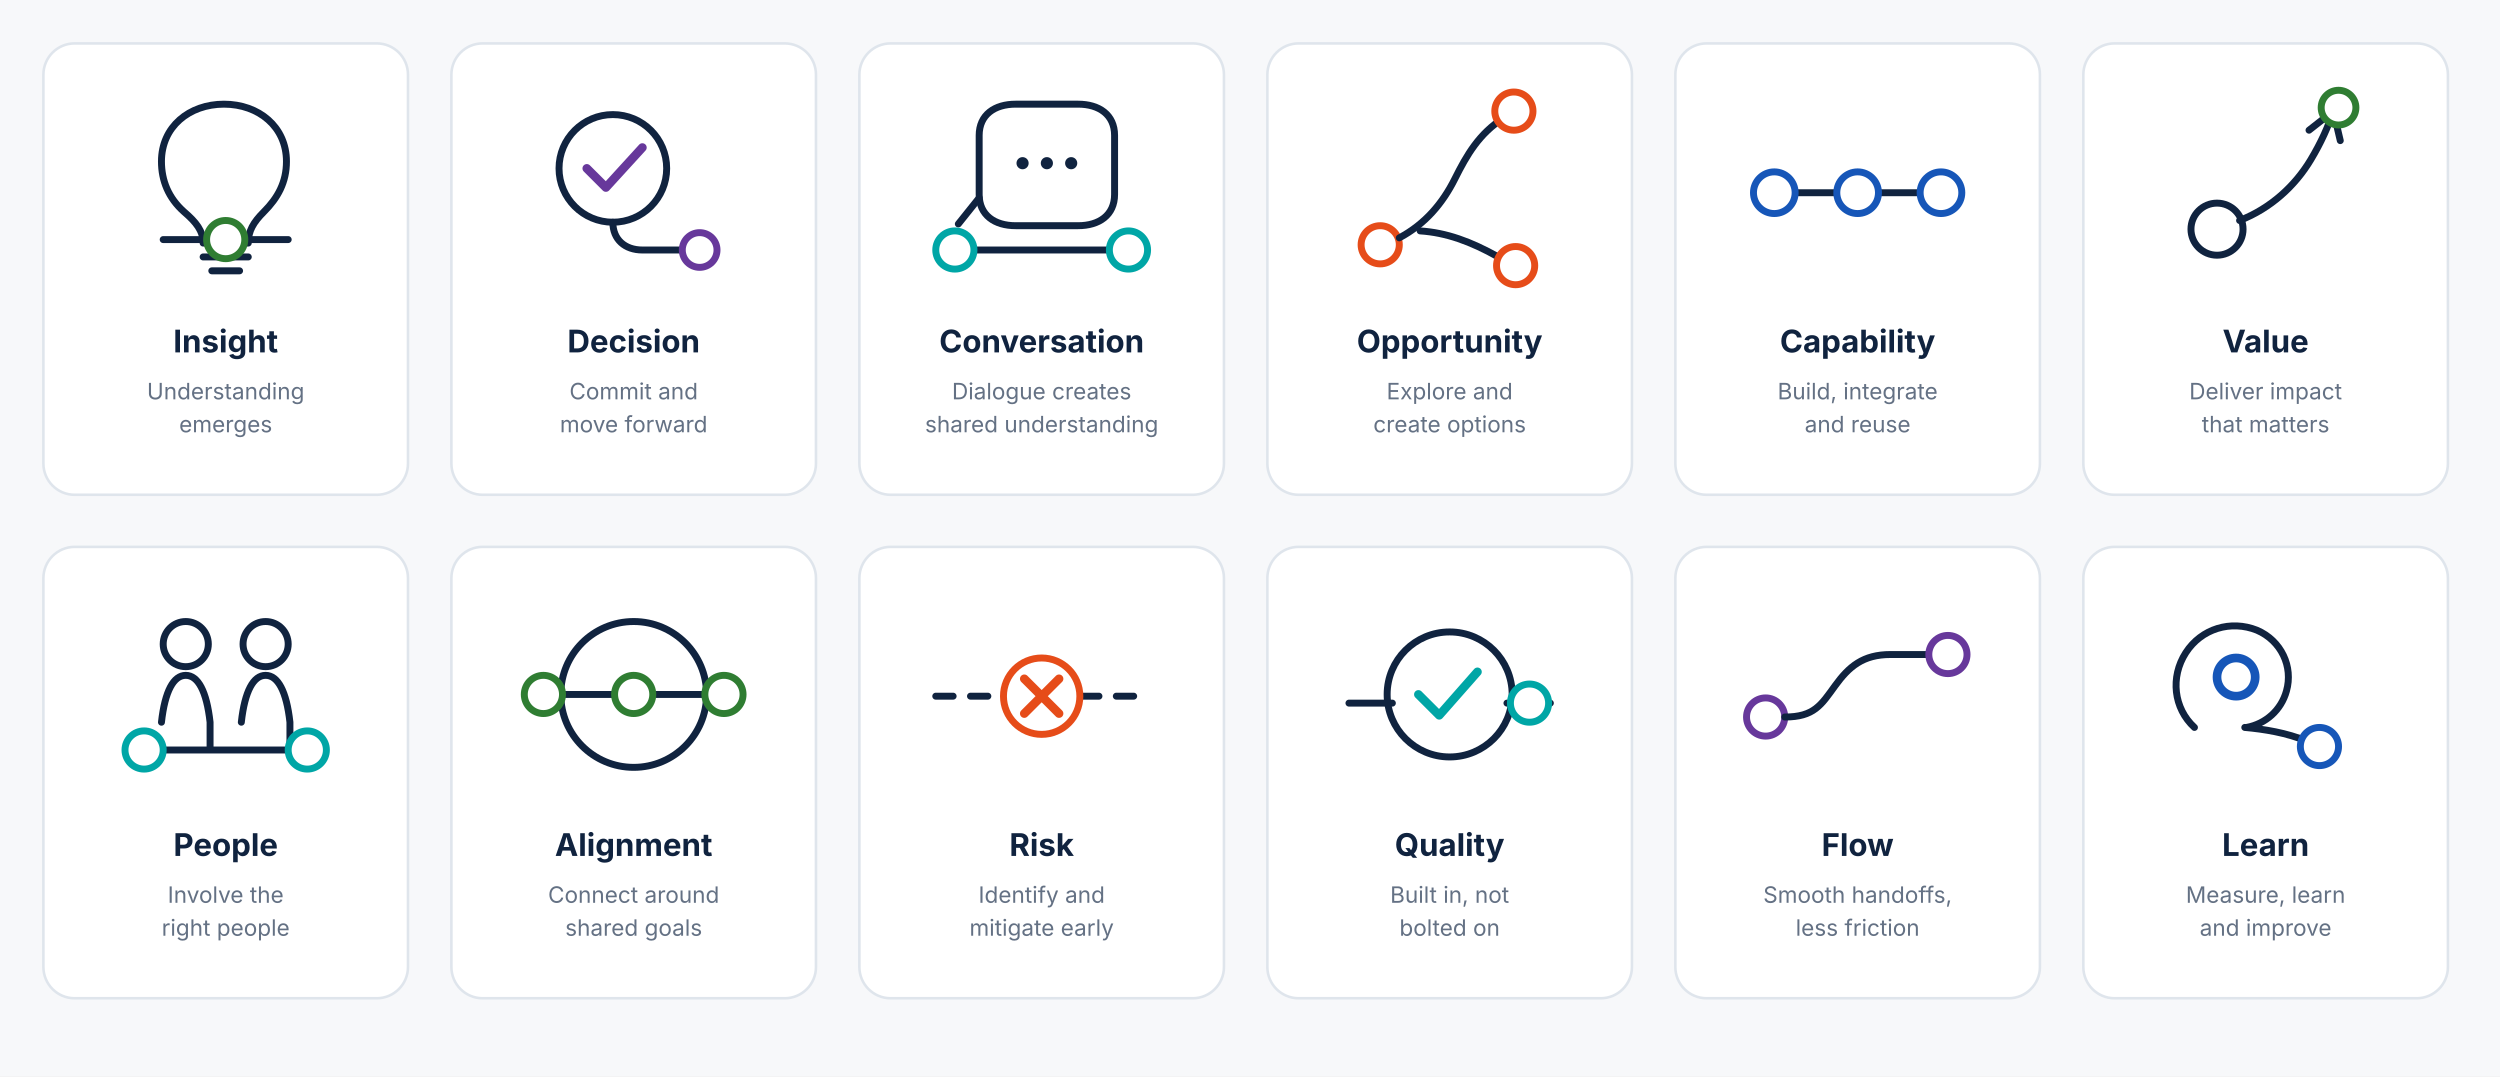
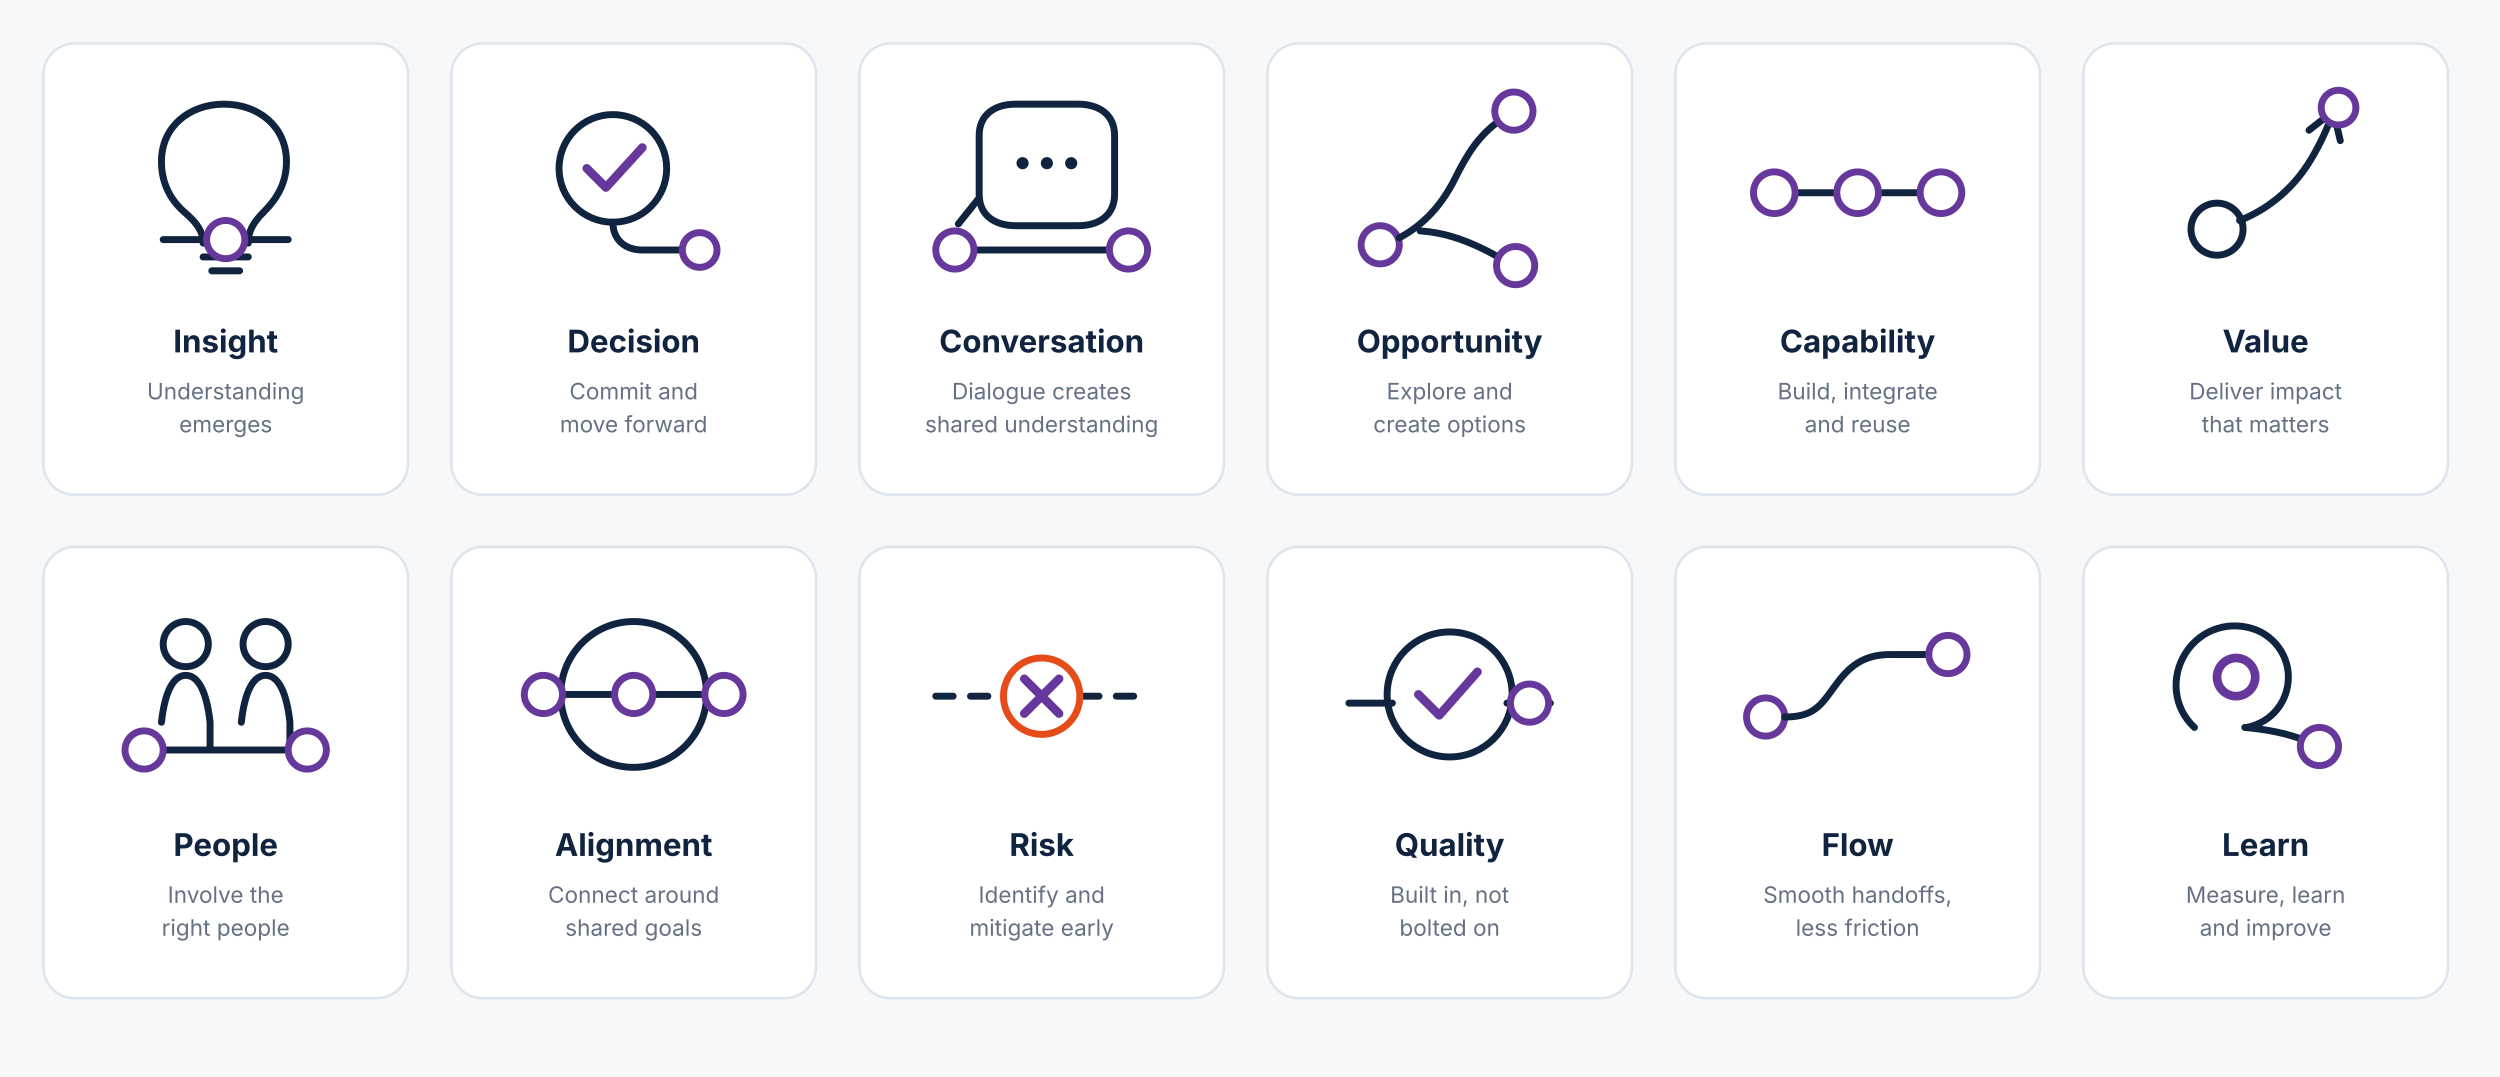
- <svg xmlns="http://www.w3.org/2000/svg" width="1440" height="620" viewBox="0 0 1440 620" role="img" aria-labelledby="title description">
-   <defs>
-     <style>
-       
+ <svg xmlns="http://www.w3.org/2000/svg" width="1440" height="620" viewBox="0 0 1440 620" role="img" aria-labelledby="title description" version="1.1" id="svg258">
+   <defs id="defs110">
+     <style id="style4">
+ 
      :root, svg {
        --apiops-ink: #10233f;
        --apiops-muted: #647184;
        --apiops-paper: #ffffff;
        --apiops-border: #dfe5ec;
        --apiops-accent: #67389b;
      }
.base {
        fill: none;
        stroke: var(--apiops-ink, #10233f);
        stroke-width: 4;
        stroke-linecap: round;
        stroke-linejoin: round;
      }

      .fine {
        fill: none;
        stroke: var(--apiops-ink, #10233f);
        stroke-width: 3;
        stroke-linecap: round;
        stroke-linejoin: round;
      }

      .accent {
-         fill: none;
-         stroke: var(--apiops-accent, currentColor);
+         fill: var(--apiops-accent, currentColor);
+         stroke: none;
        stroke-width: 5;
        stroke-linecap: round;
        stroke-linejoin: round;
      }

      .station {
-         fill: var(--apiops-paper, #ffffff);
-         stroke: var(--apiops-accent, currentColor);
+         fill: var(--apiops-accent, currentColor);
+         stroke: none;
        stroke-width: 4;
      }

      .label {
        font-family: Inter, Arial, sans-serif;
        font-size: 18px;
        font-weight: 700;
        fill: var(--apiops-ink, #10233f);
        text-anchor: middle;
      }

      .description {
        font-family: Inter, Arial, sans-serif;
        font-size: 13px;
        font-weight: 400;
        fill: var(--apiops-muted, #647184);
        text-anchor: middle;
      }

      .tile {
        fill: var(--apiops-paper, #ffffff);
        stroke: var(--apiops-border, #dfe5ec);
        stroke-width: 1.5;
      }
    </style>
    <symbol id="icon-insight" viewBox="0 0 120 120">
-       <path d="M36 72            C27 64 23 54 23 43            C23 23 39 10 59 10            C79 10 95 23 95 43            C95 55 90 64 82 72            C76 78 73 83 73 90            H47            C47 83 43 78 36 72Z" class="base" />
-       <path d="M47 98 H73" class="base" />
-       <path d="M52 106 H68" class="base" />
-       <path d="M24 88 H96" class="base" />
-       <circle cx="60" cy="88" r="11" class="station" />
+       <path d="M36 72            C27 64 23 54 23 43            C23 23 39 10 59 10            C79 10 95 23 95 43            C95 55 90 64 82 72            C76 78 73 83 73 90            H47            C47 83 43 78 36 72Z" class="base" id="path6" />
+       <path d="M47 98 H73" class="base" id="path8" />
+       <path d="M52 106 H68" class="base" id="path10" />
+       <path d="M24 88 H96" class="base" id="path12" />
+       <circle cx="60" cy="88" r="11" id="accent-outline-1-interior" fill="var(--apiops-paper, #ffffff)" stroke="none" />
+       <path style="color:#000000" d="m 60,75 c -7.156,0 -13,5.844 -13,13 0,7.156 5.844,13 13,13 7.156,0 13,-5.844 13,-13 0,-7.156 -5.844,-13 -13,-13 z m 0,4 c 4.994,0 9,4.006 9,9 0,4.994 -4.006,9 -9,9 -4.994,0 -9,-4.006 -9,-9 0,-4.994 4.006,-9 9,-9 z" id="accent-outline-1" fill="#67389b" stroke="none" />
    </symbol>
    <symbol id="icon-decision" viewBox="0 0 120 120">
-       <circle cx="48" cy="47" r="31" class="base" />
-       <path d="M33 47 L44 58 L65 35" class="accent" />
-       <path d="M48 78            C48 88 55 94 65 94            H91" class="base" />
-       <circle cx="98" cy="94" r="10" class="station" />
+       <circle cx="48" cy="47" r="31" class="base" id="circle16" />
+       <path style="color:#000000" d="m 66.686,33.154 a 2.5,2.5 0 0 0 -3.531,0.16 l -19.236,21.068 -9.15,-9.15 a 2.5,2.5 0 0 0 -3.535,0 2.5,2.5 0 0 0 0,3.535 l 11,11 a 2.5,2.5 0 0 0 3.613,-0.082 l 21,-23 a 2.5,2.5 0 0 0 -0.16,-3.531 z" id="accent-outline-2" fill="#67389b" stroke="none" />
+       <path d="M48 78            C48 88 55 94 65 94            H91" class="base" id="path19" />
+       <circle cx="98" cy="94" r="10" id="accent-outline-3-interior" fill="var(--apiops-paper, #ffffff)" stroke="none" />
+       <path style="color:#000000" d="m 98,82 c -6.604,0 -12,5.396 -12,12 0,6.604 5.396,12 12,12 6.604,0 12,-5.396 12,-12 0,-6.604 -5.396,-12 -12,-12 z m 0,4 c 4.442,0 8,3.558 8,8 0,4.442 -3.558,8 -8,8 -4.442,0 -8,-3.558 -8,-8 0,-4.442 3.558,-8 8,-8 z" id="accent-outline-3" fill="#67389b" stroke="none" />
    </symbol>
    <symbol id="icon-conversation" viewBox="0 0 140 120">
-       <path d="M34 28            C34 16 43 10 55 10            H91            C103 10 112 16 112 28            V62            C112 74 103 80 91 80            H55            C43 80 34 74 34 62Z" class="base" />
-       <path d="M34 64 L22 79" class="base" />
-       <circle cx="59" cy="44" r="3.5" fill="var(--apiops-ink, #10233f)" />
-       <circle cx="73" cy="44" r="3.5" fill="var(--apiops-ink, #10233f)" />
-       <circle cx="87" cy="44" r="3.5" fill="var(--apiops-ink, #10233f)" />
-       <path d="M20 94 H120" class="base" />
-       <circle cx="20" cy="94" r="11" class="station" />
-       <circle cx="120" cy="94" r="11" class="station" />
+       <path d="M34 28            C34 16 43 10 55 10            H91            C103 10 112 16 112 28            V62            C112 74 103 80 91 80            H55            C43 80 34 74 34 62Z" class="base" id="path23" />
+       <path d="M34 64 L22 79" class="base" id="path25" />
+       <circle cx="59" cy="44" r="3.5" fill="var(--apiops-ink, #10233f)" id="circle27" />
+       <circle cx="73" cy="44" r="3.5" fill="var(--apiops-ink, #10233f)" id="circle29" />
+       <circle cx="87" cy="44" r="3.5" fill="var(--apiops-ink, #10233f)" id="circle31" />
+       <path d="M20 94 H120" class="base" id="path33" />
+       <circle cx="20" cy="94" r="11" id="accent-outline-4-interior" fill="var(--apiops-paper, #ffffff)" stroke="none" />
+       <path style="color:#000000" d="m 20,81 c -7.156,0 -13,5.844 -13,13 0,7.156 5.844,13 13,13 7.156,0 13,-5.844 13,-13 0,-7.156 -5.844,-13 -13,-13 z m 0,4 c 4.994,0 9,4.006 9,9 0,4.994 -4.006,9 -9,9 -4.994,0 -9,-4.006 -9,-9 0,-4.994 4.006,-9 9,-9 z" id="accent-outline-4" fill="#67389b" stroke="none" />
+       <circle cx="120" cy="94" r="11" id="accent-outline-5-interior" fill="var(--apiops-paper, #ffffff)" stroke="none" />
+       <path style="color:#000000" d="m 120,81 c -7.156,0 -13,5.844 -13,13 0,7.156 5.844,13 13,13 7.156,0 13,-5.844 13,-13 0,-7.156 -5.844,-13 -13,-13 z m 0,4 c 4.994,0 9,4.006 9,9 0,4.994 -4.006,9 -9,9 -4.994,0 -9,-4.006 -9,-9 0,-4.994 4.006,-9 9,-9 z" id="accent-outline-5" fill="#67389b" stroke="none" />
    </symbol>
    <symbol id="icon-opportunity" viewBox="0 0 130 120">
-       <circle cx="25" cy="91" r="11" class="station" />
-       <path d="M36 87            C51 79 61 67 68 53            C75 39 82 27 96 18" class="base" />
-       <path d="M48 83            C63 84 77 89 93 98" class="base" />
-       <circle cx="102" cy="14" r="11" class="station" />
-       <circle cx="103" cy="103" r="11" class="station" />
+       <circle cx="25" cy="91" r="11" id="accent-outline-6-interior" fill="var(--apiops-paper, #ffffff)" stroke="none" />
+       <path style="color:#000000" d="m 25,78 c -7.156,0 -13,5.844 -13,13 0,7.156 5.844,13 13,13 7.156,0 13,-5.844 13,-13 0,-7.156 -5.844,-13 -13,-13 z m 0,4 c 4.994,0 9,4.006 9,9 0,4.994 -4.006,9 -9,9 -4.994,0 -9,-4.006 -9,-9 0,-4.994 4.006,-9 9,-9 z" id="accent-outline-6" fill="#67389b" stroke="none" />
+       <path d="M36 87            C51 79 61 67 68 53            C75 39 82 27 96 18" class="base" id="path39" />
+       <path d="M48 83            C63 84 77 89 93 98" class="base" id="path41" />
+       <circle cx="102" cy="14" r="11" id="accent-outline-7-interior" fill="var(--apiops-paper, #ffffff)" stroke="none" />
+       <path style="color:#000000" d="m 102,1 c -7.156,0 -13,5.844 -13,13 0,7.156 5.844,13 13,13 7.156,0 13,-5.844 13,-13 0,-7.156 -5.844,-13 -13,-13 z m 0,4 c 4.994,0 9,4.006 9,9 0,4.994 -4.006,9 -9,9 -4.994,0 -9,-4.006 -9,-9 0,-4.994 4.006,-9 9,-9 z" id="accent-outline-7" fill="#67389b" stroke="none" />
+       <circle cx="103" cy="103" r="11" id="accent-outline-8-interior" fill="var(--apiops-paper, #ffffff)" stroke="none" />
+       <path style="color:#000000" d="m 103,90 c -7.156,0 -13,5.844 -13,13 0,7.156 5.844,13 13,13 7.156,0 13,-5.844 13,-13 0,-7.156 -5.844,-13 -13,-13 z m 0,4 c 4.994,0 9,4.006 9,9 0,4.994 -4.006,9 -9,9 -4.994,0 -9,-4.006 -9,-9 0,-4.994 4.006,-9 9,-9 z" id="accent-outline-8" fill="#67389b" stroke="none" />
    </symbol>
    <symbol id="icon-capability" viewBox="0 0 140 120">
-       <path d="M22 61 H118" class="base" />
-       <circle cx="22" cy="61" r="12" class="station" />
-       <circle cx="70" cy="61" r="12" class="station" />
-       <circle cx="118" cy="61" r="12" class="station" />
+       <path d="M22 61 H118" class="base" id="path46" />
+       <circle cx="22" cy="61" r="12" id="accent-outline-9-interior" fill="var(--apiops-paper, #ffffff)" stroke="none" />
+       <path style="color:#000000" d="M 22,47 C 14.292,47 8,53.292 8,61 8,68.708 14.292,75 22,75 29.708,75 36,68.708 36,61 36,53.292 29.708,47 22,47 Z m 0,4 c 5.547,0 10,4.453 10,10 0,5.547 -4.453,10 -10,10 -5.547,0 -10,-4.453 -10,-10 0,-5.547 4.453,-10 10,-10 z" id="accent-outline-9" fill="#67389b" stroke="none" />
+       <circle cx="70" cy="61" r="12" id="accent-outline-10-interior" fill="var(--apiops-paper, #ffffff)" stroke="none" />
+       <path style="color:#000000" d="m 70,47 c -7.708,0 -14,6.292 -14,14 0,7.708 6.292,14 14,14 7.708,0 14,-6.292 14,-14 0,-7.708 -6.292,-14 -14,-14 z m 0,4 c 5.547,0 10,4.453 10,10 0,5.547 -4.453,10 -10,10 -5.547,0 -10,-4.453 -10,-10 0,-5.547 4.453,-10 10,-10 z" id="accent-outline-10" fill="#67389b" stroke="none" />
+       <circle cx="118" cy="61" r="12" id="accent-outline-11-interior" fill="var(--apiops-paper, #ffffff)" stroke="none" />
+       <path style="color:#000000" d="m 118,47 c -7.708,0 -14,6.292 -14,14 0,7.708 6.292,14 14,14 7.708,0 14,-6.292 14,-14 0,-7.708 -6.292,-14 -14,-14 z m 0,4 c 5.547,0 10,4.453 10,10 0,5.547 -4.453,10 -10,10 -5.547,0 -10,-4.453 -10,-10 0,-5.547 4.453,-10 10,-10 z" id="accent-outline-11" fill="#67389b" stroke="none" />
    </symbol>
    <symbol id="icon-value" viewBox="0 0 130 120">
-       <circle cx="37" cy="82" r="15" class="base" />
-       <path d="M50 77            C68 70 82 57 91 42            C97 32 101 23 104 14" class="base" />
-       <path d="M90 25 L104 14 L108 31" class="base" />
-       <circle cx="107" cy="12" r="10" class="station" />
+       <circle cx="37" cy="82" r="15" class="base" id="circle52" />
+       <path d="M50 77            C68 70 82 57 91 42            C97 32 101 23 104 14" class="base" id="path54" />
+       <path d="M90 25 L104 14 L108 31" class="base" id="path56" />
+       <circle cx="107" cy="12" r="10" id="accent-outline-12-interior" fill="var(--apiops-paper, #ffffff)" stroke="none" />
+       <path style="color:#000000" d="m 107,0 c -6.604,0 -12,5.396 -12,12 0,6.604 5.396,12 12,12 6.604,0 12,-5.396 12,-12 0,-6.604 -5.396,-12 -12,-12 z m 0,4 c 4.442,0 8,3.558 8,8 0,4.442 -3.558,8 -8,8 -4.442,0 -8,-3.558 -8,-8 0,-4.442 3.558,-8 8,-8 z" id="accent-outline-12" fill="#67389b" stroke="none" />
    </symbol>
    <symbol id="icon-people" viewBox="0 0 150 120">
-       <circle cx="52" cy="31" r="13" class="base" />
-       <circle cx="98" cy="31" r="13" class="base" />
-       <path d="M38 76            C40 58 45 49 52 49            C59 49 64 58 66 76            V91" class="base" />
-       <path d="M84 76            C86 58 91 49 98 49            C105 49 110 58 112 76            V91" class="base" />
-       <path d="M28 92 H122" class="base" />
-       <circle cx="28" cy="92" r="11" class="station" />
-       <circle cx="122" cy="92" r="11" class="station" />
+       <circle cx="52" cy="31" r="13" class="base" id="circle60" />
+       <circle cx="98" cy="31" r="13" class="base" id="circle62" />
+       <path d="M38 76            C40 58 45 49 52 49            C59 49 64 58 66 76            V91" class="base" id="path64" />
+       <path d="M84 76            C86 58 91 49 98 49            C105 49 110 58 112 76            V91" class="base" id="path66" />
+       <path d="M28 92 H122" class="base" id="path68" />
+       <circle cx="28" cy="92" r="11" id="accent-outline-13-interior" fill="var(--apiops-paper, #ffffff)" stroke="none" />
+       <path style="color:#000000" d="m 28,79 c -7.156,0 -13,5.844 -13,13 0,7.156 5.844,13 13,13 7.156,0 13,-5.844 13,-13 0,-7.156 -5.844,-13 -13,-13 z m 0,4 c 4.994,0 9,4.006 9,9 0,4.994 -4.006,9 -9,9 -4.994,0 -9,-4.006 -9,-9 0,-4.994 4.006,-9 9,-9 z" id="accent-outline-13" fill="#67389b" stroke="none" />
+       <circle cx="122" cy="92" r="11" id="accent-outline-14-interior" fill="var(--apiops-paper, #ffffff)" stroke="none" />
+       <path style="color:#000000" d="m 122,79 c -7.156,0 -13,5.844 -13,13 0,7.156 5.844,13 13,13 7.156,0 13,-5.844 13,-13 0,-7.156 -5.844,-13 -13,-13 z m 0,4 c 4.994,0 9,4.006 9,9 0,4.994 -4.006,9 -9,9 -4.994,0 -9,-4.006 -9,-9 0,-4.994 4.006,-9 9,-9 z" id="accent-outline-14" fill="#67389b" stroke="none" />
    </symbol>
    <symbol id="icon-alignment" viewBox="0 0 150 120">
-       <circle cx="75" cy="60" r="42" class="base" />
-       <path d="M23 60 H127" class="base" />
-       <circle cx="23" cy="60" r="11" class="station" />
-       <circle cx="75" cy="60" r="11" class="station" />
-       <circle cx="127" cy="60" r="11" class="station" />
+       <circle cx="75" cy="60" r="42" class="base" id="circle73" />
+       <path d="M23 60 H127" class="base" id="path75" />
+       <circle cx="23" cy="60" r="11" id="accent-outline-15-interior" fill="var(--apiops-paper, #ffffff)" stroke="none" />
+       <path style="color:#000000" d="m 23,47 c -7.156,0 -13,5.844 -13,13 0,7.156 5.844,13 13,13 7.156,0 13,-5.844 13,-13 0,-7.156 -5.844,-13 -13,-13 z m 0,4 c 4.994,0 9,4.006 9,9 0,4.994 -4.006,9 -9,9 -4.994,0 -9,-4.006 -9,-9 0,-4.994 4.006,-9 9,-9 z" id="accent-outline-15" fill="#67389b" stroke="none" />
+       <circle cx="75" cy="60" r="11" id="accent-outline-16-interior" fill="var(--apiops-paper, #ffffff)" stroke="none" />
+       <path style="color:#000000" d="m 75,47 c -7.156,0 -13,5.844 -13,13 0,7.156 5.844,13 13,13 7.156,0 13,-5.844 13,-13 0,-7.156 -5.844,-13 -13,-13 z m 0,4 c 4.994,0 9,4.006 9,9 0,4.994 -4.006,9 -9,9 -4.994,0 -9,-4.006 -9,-9 0,-4.994 4.006,-9 9,-9 z" id="accent-outline-16" fill="#67389b" stroke="none" />
+       <circle cx="127" cy="60" r="11" id="accent-outline-17-interior" fill="var(--apiops-paper, #ffffff)" stroke="none" />
+       <path style="color:#000000" d="m 127,47 c -7.156,0 -13,5.844 -13,13 0,7.156 5.844,13 13,13 7.156,0 13,-5.844 13,-13 0,-7.156 -5.844,-13 -13,-13 z m 0,4 c 4.994,0 9,4.006 9,9 0,4.994 -4.006,9 -9,9 -4.994,0 -9,-4.006 -9,-9 0,-4.994 4.006,-9 9,-9 z" id="accent-outline-17" fill="#67389b" stroke="none" />
    </symbol>
    <symbol id="icon-risk" viewBox="0 0 150 120">
-       <path d="M14 61 H52" class="base" stroke-dasharray="10 10" />
-       <path d="M98 61 H136" class="base" stroke-dasharray="10 10" />
-       <circle cx="75" cy="61" r="22" fill="#ffffff" stroke="currentColor" stroke-width="4" />
-       <path d="M65 51 L85 71            M85 51 L65 71" class="accent" />
+       <path d="M14 61 H52" class="base" stroke-dasharray="10 10" id="path81" />
+       <path d="M98 61 H136" class="base" stroke-dasharray="10 10" id="path83" />
+       <circle cx="75" cy="61" r="22" fill="#ffffff" stroke="currentColor" stroke-width="4" id="circle85" />
+       <path style="color:#000000" d="m 65,48.5 a 2.5,2.5 0 0 0 -1.768,0.732 2.5,2.5 0 0 0 0,3.535 L 71.465,61 63.232,69.232 a 2.5,2.5 0 0 0 0,3.535 2.5,2.5 0 0 0 3.535,0 L 75,64.535 l 8.232,8.232 a 2.5,2.5 0 0 0 3.535,0 2.5,2.5 0 0 0 0,-3.535 L 78.535,61 86.768,52.768 a 2.5,2.5 0 0 0 0,-3.535 2.5,2.5 0 0 0 -3.535,0 L 75,57.465 66.768,49.232 A 2.5,2.5 0 0 0 65,48.5 Z" id="accent-outline-18" fill="#67389b" stroke="none" />
    </symbol>
    <symbol id="icon-quality" viewBox="0 0 150 120">
-       <path d="M17 65 H42" class="base" />
-       <circle cx="75" cy="60" r="36" class="base" />
-       <path d="M57 60 L69 72 L91 47" class="accent" />
-       <path d="M108 65 H133" class="base" />
-       <circle cx="121" cy="65" r="11" class="station" />
+       <path d="M17 65 H42" class="base" id="path89" />
+       <circle cx="75" cy="60" r="36" class="base" id="circle91" />
+       <path style="color:#000000" d="m 90.84,44.506 a 2.5,2.5 0 0 0 -1.717,0.842 l -20.24,23 -10.115,-10.115 a 2.5,2.5 0 0 0 -3.535,0 2.5,2.5 0 0 0 0,3.535 l 12,12 a 2.5,2.5 0 0 0 3.645,-0.115 l 22,-25 a 2.5,2.5 0 0 0 -0.225,-3.529 2.5,2.5 0 0 0 -1.812,-0.617 z" id="accent-outline-19" fill="#67389b" stroke="none" />
+       <path d="M108 65 H133" class="base" id="path94" />
+       <circle cx="121" cy="65" r="11" id="accent-outline-20-interior" fill="var(--apiops-paper, #ffffff)" stroke="none" />
+       <path style="color:#000000" d="m 121,52 c -7.156,0 -13,5.844 -13,13 0,7.156 5.844,13 13,13 7.156,0 13,-5.844 13,-13 0,-7.156 -5.844,-13 -13,-13 z m 0,4 c 4.994,0 9,4.006 9,9 0,4.994 -4.006,9 -9,9 -4.994,0 -9,-4.006 -9,-9 0,-4.994 4.006,-9 9,-9 z" id="accent-outline-20" fill="#67389b" stroke="none" />
    </symbol>
    <symbol id="icon-flow" viewBox="0 0 150 120">
-       <circle cx="22" cy="73" r="11" class="station" />
-       <path d="M33 73            C50 73 54 66 62 55            C70 44 78 37 94 37            H116" class="base" />
-       <circle cx="127" cy="37" r="11" class="station" />
+       <circle cx="22" cy="73" r="11" id="accent-outline-21-interior" fill="var(--apiops-paper, #ffffff)" stroke="none" />
+       <path style="color:#000000" d="M 22,60 C 14.844,60 9,65.844 9,73 9,80.156 14.844,86 22,86 29.156,86 35,80.156 35,73 35,65.844 29.156,60 22,60 Z m 0,4 c 4.994,0 9,4.006 9,9 0,4.994 -4.006,9 -9,9 -4.994,0 -9,-4.006 -9,-9 0,-4.994 4.006,-9 9,-9 z" id="accent-outline-21" fill="#67389b" stroke="none" />
+       <path d="M33 73            C50 73 54 66 62 55            C70 44 78 37 94 37            H116" class="base" id="path99" />
+       <circle cx="127" cy="37" r="11" id="accent-outline-22-interior" fill="var(--apiops-paper, #ffffff)" stroke="none" />
+       <path style="color:#000000" d="m 127,24 c -7.156,0 -13,5.844 -13,13 0,7.156 5.844,13 13,13 7.156,0 13,-5.844 13,-13 0,-7.156 -5.844,-13 -13,-13 z m 0,4 c 4.994,0 9,4.006 9,9 0,4.994 -4.006,9 -9,9 -4.994,0 -9,-4.006 -9,-9 0,-4.994 4.006,-9 9,-9 z" id="accent-outline-22" fill="#67389b" stroke="none" />
    </symbol>
    <symbol id="icon-learn" viewBox="0 0 140 120">
-       <path d="M29 79            C17 68 15 50 24 36            C33 22 50 17 65 23            C79 29 86 44 82 58            C79 69 70 77 59 79" class="base" />
-       <path d="M58 79            C69 80 82 82 94 87" class="base" />
-       <circle cx="101" cy="90" r="11" class="station" />
-       <circle cx="53" cy="50" r="11" class="accent" />
+       <path d="M29 79            C17 68 15 50 24 36            C33 22 50 17 65 23            C79 29 86 44 82 58            C79 69 70 77 59 79" class="base" id="path103" />
+       <path d="M58 79            C69 80 82 82 94 87" class="base" id="path105" />
+       <circle cx="101" cy="90" r="11" id="accent-outline-23-interior" fill="var(--apiops-paper, #ffffff)" stroke="none" />
+       <path style="color:#000000" d="m 101,77 c -7.156,0 -13,5.844 -13,13 0,7.156 5.844,13 13,13 7.156,0 13,-5.844 13,-13 0,-7.156 -5.844,-13 -13,-13 z m 0,4 c 4.994,0 9,4.006 9,9 0,4.994 -4.006,9 -9,9 -4.994,0 -9,-4.006 -9,-9 0,-4.994 4.006,-9 9,-9 z" id="accent-outline-23" fill="#67389b" stroke="none" />
+       <path style="color:#000000" d="m 53,36.5 c -7.426,0 -13.5,6.074 -13.5,13.5 0,7.426 6.074,13.5 13.5,13.5 7.426,0 13.5,-6.074 13.5,-13.5 0,-7.426 -6.074,-13.5 -13.5,-13.5 z m 0,5 c 4.724,0 8.5,3.776 8.5,8.5 0,4.724 -3.776,8.5 -8.5,8.5 -4.724,0 -8.5,-3.776 -8.5,-8.5 0,-4.724 3.776,-8.5 8.5,-8.5 z" id="accent-outline-24" fill="#67389b" stroke="none" />
    </symbol>
  </defs>
-   <rect width="1440" height="620" fill="#f7f8fa" />
-   <g transform="translate(25 25)" color="#2F7D32">
-     <rect width="210" height="260" rx="18" class="tile" />
-     <use href="#icon-insight" x="45" y="25" width="120" height="120" />
-     <text x="105" y="178" class="label">Insight</text>
-     <text x="105" y="205" class="description">Understanding</text>
-     <text x="105" y="224" class="description">emerges</text>
-   </g>
-   <g transform="translate(260 25)" color="#67389B">
-     <rect width="210" height="260" rx="18" class="tile" />
-     <use href="#icon-decision" x="45" y="25" width="120" height="120" />
-     <text x="105" y="178" class="label">Decision</text>
-     <text x="105" y="205" class="description">Commit and</text>
-     <text x="105" y="224" class="description">move forward</text>
-   </g>
-   <g transform="translate(495 25)" color="#00A6A6">
-     <rect width="210" height="260" rx="18" class="tile" />
-     <use href="#icon-conversation" x="35" y="25" width="140" height="120" />
-     <text x="105" y="178" class="label">Conversation</text>
-     <text x="105" y="205" class="description">Dialogue creates</text>
-     <text x="105" y="224" class="description">shared understanding</text>
-   </g>
-   <g transform="translate(730 25)" color="#E64C19">
-     <rect width="210" height="260" rx="18" class="tile" />
-     <use href="#icon-opportunity" x="40" y="25" width="130" height="120" />
-     <text x="105" y="178" class="label">Opportunity</text>
-     <text x="105" y="205" class="description">Explore and</text>
-     <text x="105" y="224" class="description">create options</text>
-   </g>
-   <g transform="translate(965 25)" color="#1656B8">
-     <rect width="210" height="260" rx="18" class="tile" />
-     <use href="#icon-capability" x="35" y="25" width="140" height="120" />
-     <text x="105" y="178" class="label">Capability</text>
-     <text x="105" y="205" class="description">Build, integrate</text>
-     <text x="105" y="224" class="description">and reuse</text>
-   </g>
-   <g transform="translate(1200 25)" color="#2F7D32">
-     <rect width="210" height="260" rx="18" class="tile" />
-     <use href="#icon-value" x="40" y="25" width="130" height="120" />
-     <text x="105" y="178" class="label">Value</text>
-     <text x="105" y="205" class="description">Deliver impact</text>
-     <text x="105" y="224" class="description">that matters</text>
-   </g>
-   <g transform="translate(25 315)" color="#00A6A6">
-     <rect width="210" height="260" rx="18" class="tile" />
-     <use href="#icon-people" x="30" y="25" width="150" height="120" />
-     <text x="105" y="178" class="label">People</text>
-     <text x="105" y="205" class="description">Involve the</text>
-     <text x="105" y="224" class="description">right people</text>
-   </g>
-   <g transform="translate(260 315)" color="#2F7D32">
-     <rect width="210" height="260" rx="18" class="tile" />
-     <use href="#icon-alignment" x="30" y="25" width="150" height="120" />
-     <text x="105" y="178" class="label">Alignment</text>
-     <text x="105" y="205" class="description">Connect around</text>
-     <text x="105" y="224" class="description">shared goals</text>
-   </g>
-   <g transform="translate(495 315)" color="#E64C19">
-     <rect width="210" height="260" rx="18" class="tile" />
-     <use href="#icon-risk" x="30" y="25" width="150" height="120" />
-     <text x="105" y="178" class="label">Risk</text>
-     <text x="105" y="205" class="description">Identify and</text>
-     <text x="105" y="224" class="description">mitigate early</text>
-   </g>
-   <g transform="translate(730 315)" color="#00A6A6">
-     <rect width="210" height="260" rx="18" class="tile" />
-     <use href="#icon-quality" x="30" y="25" width="150" height="120" />
-     <text x="105" y="178" class="label">Quality</text>
-     <text x="105" y="205" class="description">Built in, not</text>
-     <text x="105" y="224" class="description">bolted on</text>
-   </g>
-   <g transform="translate(965 315)" color="#67389B">
-     <rect width="210" height="260" rx="18" class="tile" />
-     <use href="#icon-flow" x="30" y="25" width="150" height="120" />
-     <text x="105" y="178" class="label">Flow</text>
-     <text x="105" y="205" class="description">Smooth handoffs,</text>
-     <text x="105" y="224" class="description">less friction</text>
-   </g>
-   <g transform="translate(1200 315)" color="#1656B8">
-     <rect width="210" height="260" rx="18" class="tile" />
-     <use href="#icon-learn" x="35" y="25" width="140" height="120" />
-     <text x="105" y="178" class="label">Learn</text>
-     <text x="105" y="205" class="description">Measure, learn</text>
-     <text x="105" y="224" class="description">and improve</text>
+   <rect width="1440" height="620" fill="#f7f8fa" id="rect112" />
+   <g transform="translate(25 25)" color="#2F7D32" id="g124">
+     <rect width="210" height="260" rx="18" class="tile" id="rect114" />
+     <use href="#icon-insight" x="45" y="25" width="120" height="120" id="use116" />
+     <text x="105" y="178" class="label" id="text118">Insight</text>
+     <text x="105" y="205" class="description" id="text120">Understanding</text>
+     <text x="105" y="224" class="description" id="text122">emerges</text>
+   </g>
+   <g transform="translate(260 25)" color="#67389B" id="g136">
+     <rect width="210" height="260" rx="18" class="tile" id="rect126" />
+     <use href="#icon-decision" x="45" y="25" width="120" height="120" id="use128" />
+     <text x="105" y="178" class="label" id="text130">Decision</text>
+     <text x="105" y="205" class="description" id="text132">Commit and</text>
+     <text x="105" y="224" class="description" id="text134">move forward</text>
+   </g>
+   <g transform="translate(495 25)" color="#00A6A6" id="g148">
+     <rect width="210" height="260" rx="18" class="tile" id="rect138" />
+     <use href="#icon-conversation" x="35" y="25" width="140" height="120" id="use140" />
+     <text x="105" y="178" class="label" id="text142">Conversation</text>
+     <text x="105" y="205" class="description" id="text144">Dialogue creates</text>
+     <text x="105" y="224" class="description" id="text146">shared understanding</text>
+   </g>
+   <g transform="translate(730 25)" color="#E64C19" id="g160">
+     <rect width="210" height="260" rx="18" class="tile" id="rect150" />
+     <use href="#icon-opportunity" x="40" y="25" width="130" height="120" id="use152" />
+     <text x="105" y="178" class="label" id="text154">Opportunity</text>
+     <text x="105" y="205" class="description" id="text156">Explore and</text>
+     <text x="105" y="224" class="description" id="text158">create options</text>
+   </g>
+   <g transform="translate(965 25)" color="#1656B8" id="g172">
+     <rect width="210" height="260" rx="18" class="tile" id="rect162" />
+     <use href="#icon-capability" x="35" y="25" width="140" height="120" id="use164" />
+     <text x="105" y="178" class="label" id="text166">Capability</text>
+     <text x="105" y="205" class="description" id="text168">Build, integrate</text>
+     <text x="105" y="224" class="description" id="text170">and reuse</text>
+   </g>
+   <g transform="translate(1200 25)" color="#2F7D32" id="g184">
+     <rect width="210" height="260" rx="18" class="tile" id="rect174" />
+     <use href="#icon-value" x="40" y="25" width="130" height="120" id="use176" />
+     <text x="105" y="178" class="label" id="text178">Value</text>
+     <text x="105" y="205" class="description" id="text180">Deliver impact</text>
+     <text x="105" y="224" class="description" id="text182">that matters</text>
+   </g>
+   <g transform="translate(25 315)" color="#00A6A6" id="g196">
+     <rect width="210" height="260" rx="18" class="tile" id="rect186" />
+     <use href="#icon-people" x="30" y="25" width="150" height="120" id="use188" />
+     <text x="105" y="178" class="label" id="text190">People</text>
+     <text x="105" y="205" class="description" id="text192">Involve the</text>
+     <text x="105" y="224" class="description" id="text194">right people</text>
+   </g>
+   <g transform="translate(260 315)" color="#2F7D32" id="g208">
+     <rect width="210" height="260" rx="18" class="tile" id="rect198" />
+     <use href="#icon-alignment" x="30" y="25" width="150" height="120" id="use200" />
+     <text x="105" y="178" class="label" id="text202">Alignment</text>
+     <text x="105" y="205" class="description" id="text204">Connect around</text>
+     <text x="105" y="224" class="description" id="text206">shared goals</text>
+   </g>
+   <g transform="translate(495 315)" color="#E64C19" id="g220">
+     <rect width="210" height="260" rx="18" class="tile" id="rect210" />
+     <use href="#icon-risk" x="30" y="25" width="150" height="120" id="use212" />
+     <text x="105" y="178" class="label" id="text214">Risk</text>
+     <text x="105" y="205" class="description" id="text216">Identify and</text>
+     <text x="105" y="224" class="description" id="text218">mitigate early</text>
+   </g>
+   <g transform="translate(730 315)" color="#00A6A6" id="g232">
+     <rect width="210" height="260" rx="18" class="tile" id="rect222" />
+     <use href="#icon-quality" x="30" y="25" width="150" height="120" id="use224" />
+     <text x="105" y="178" class="label" id="text226">Quality</text>
+     <text x="105" y="205" class="description" id="text228">Built in, not</text>
+     <text x="105" y="224" class="description" id="text230">bolted on</text>
+   </g>
+   <g transform="translate(965 315)" color="#67389B" id="g244">
+     <rect width="210" height="260" rx="18" class="tile" id="rect234" />
+     <use href="#icon-flow" x="30" y="25" width="150" height="120" id="use236" />
+     <text x="105" y="178" class="label" id="text238">Flow</text>
+     <text x="105" y="205" class="description" id="text240">Smooth handoffs,</text>
+     <text x="105" y="224" class="description" id="text242">less friction</text>
+   </g>
+   <g transform="translate(1200 315)" color="#1656B8" id="g256">
+     <rect width="210" height="260" rx="18" class="tile" id="rect246" />
+     <use href="#icon-learn" x="35" y="25" width="140" height="120" id="use248" />
+     <text x="105" y="178" class="label" id="text250">Learn</text>
+     <text x="105" y="205" class="description" id="text252">Measure, learn</text>
+     <text x="105" y="224" class="description" id="text254">and improve</text>
  </g>
</svg>
